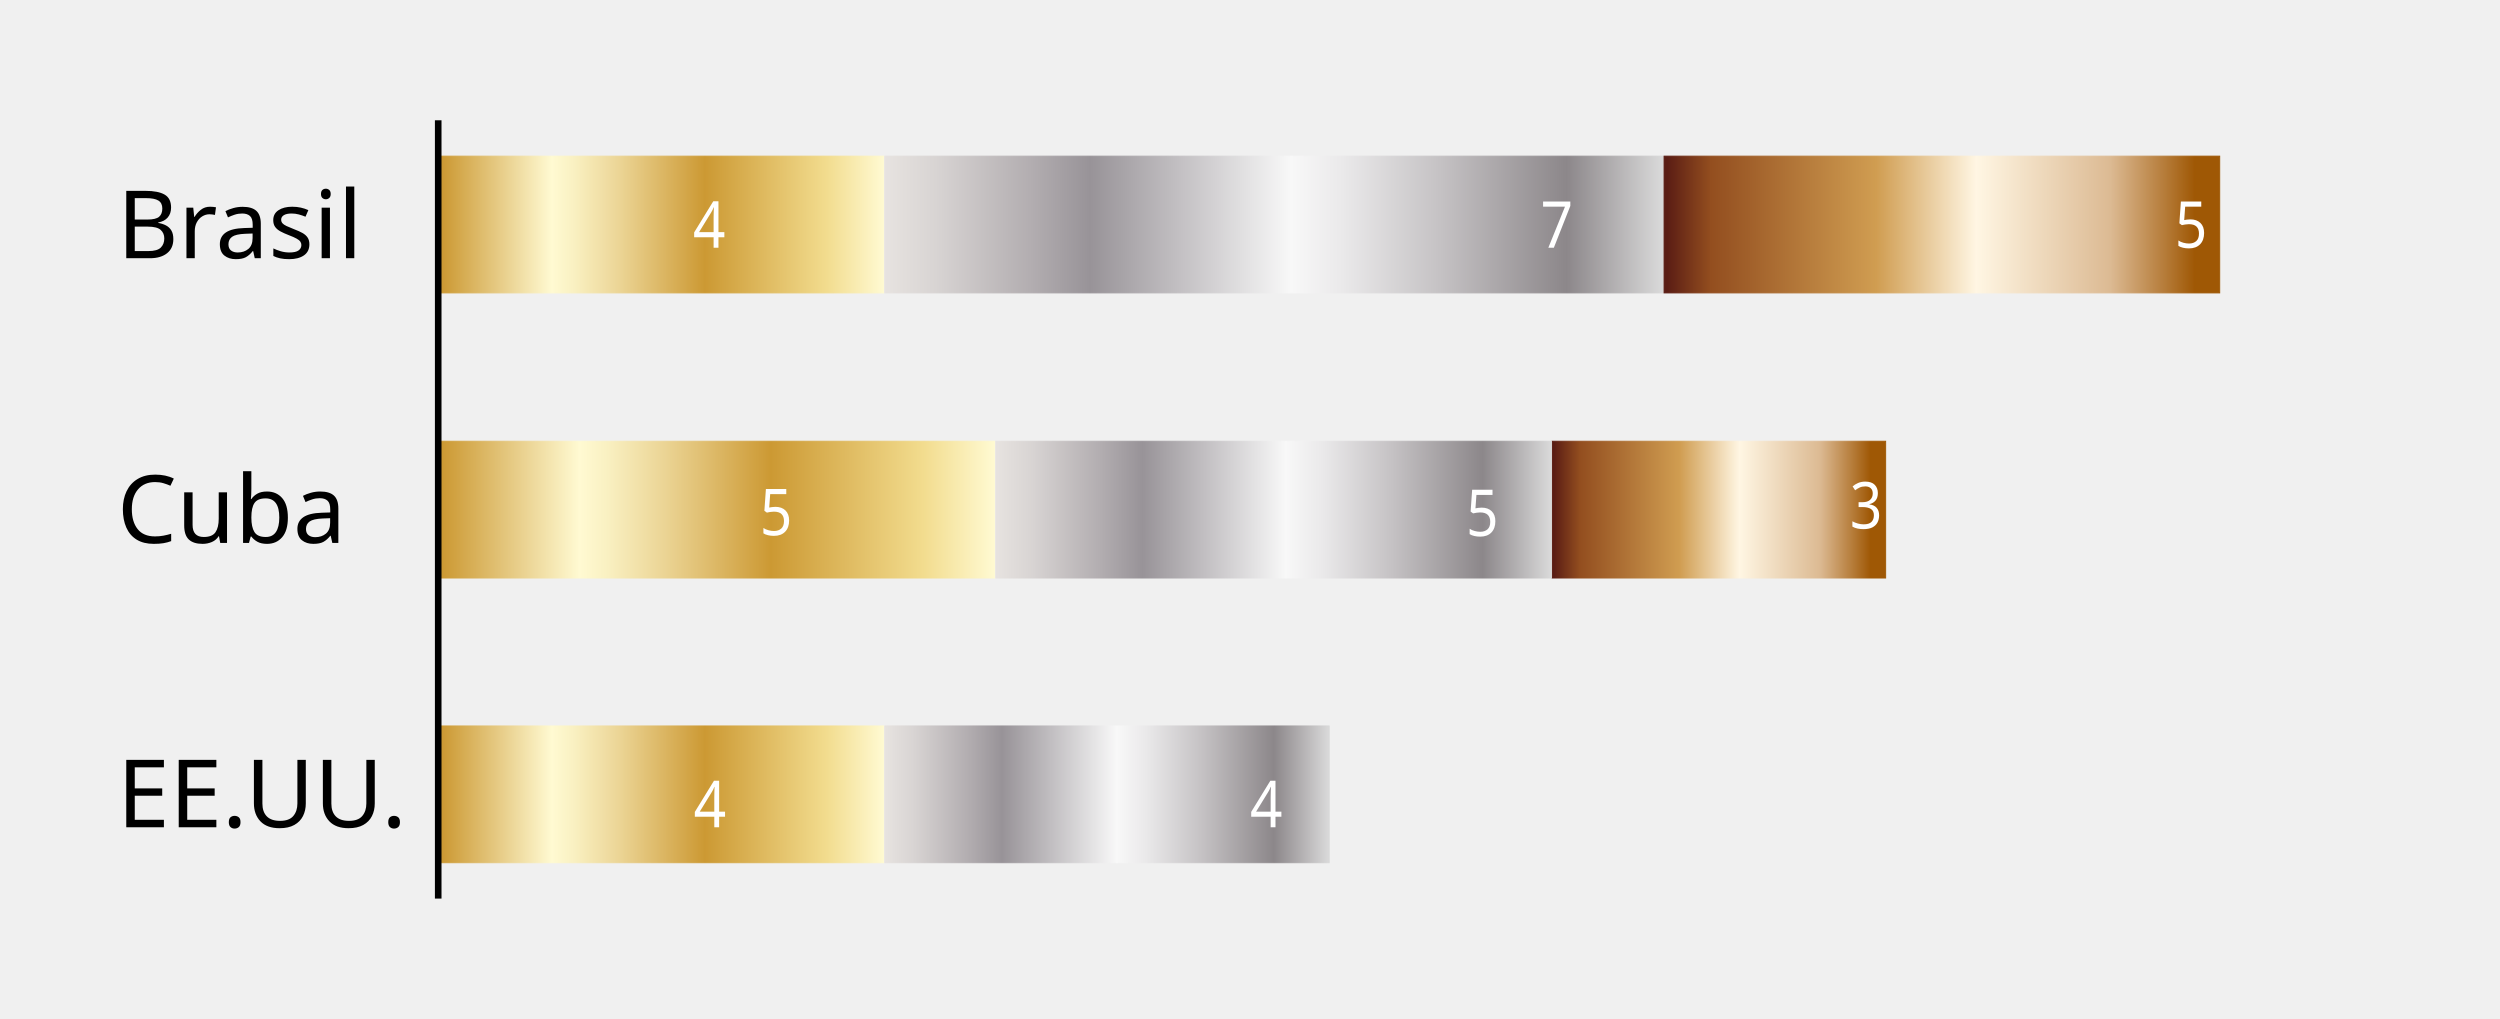
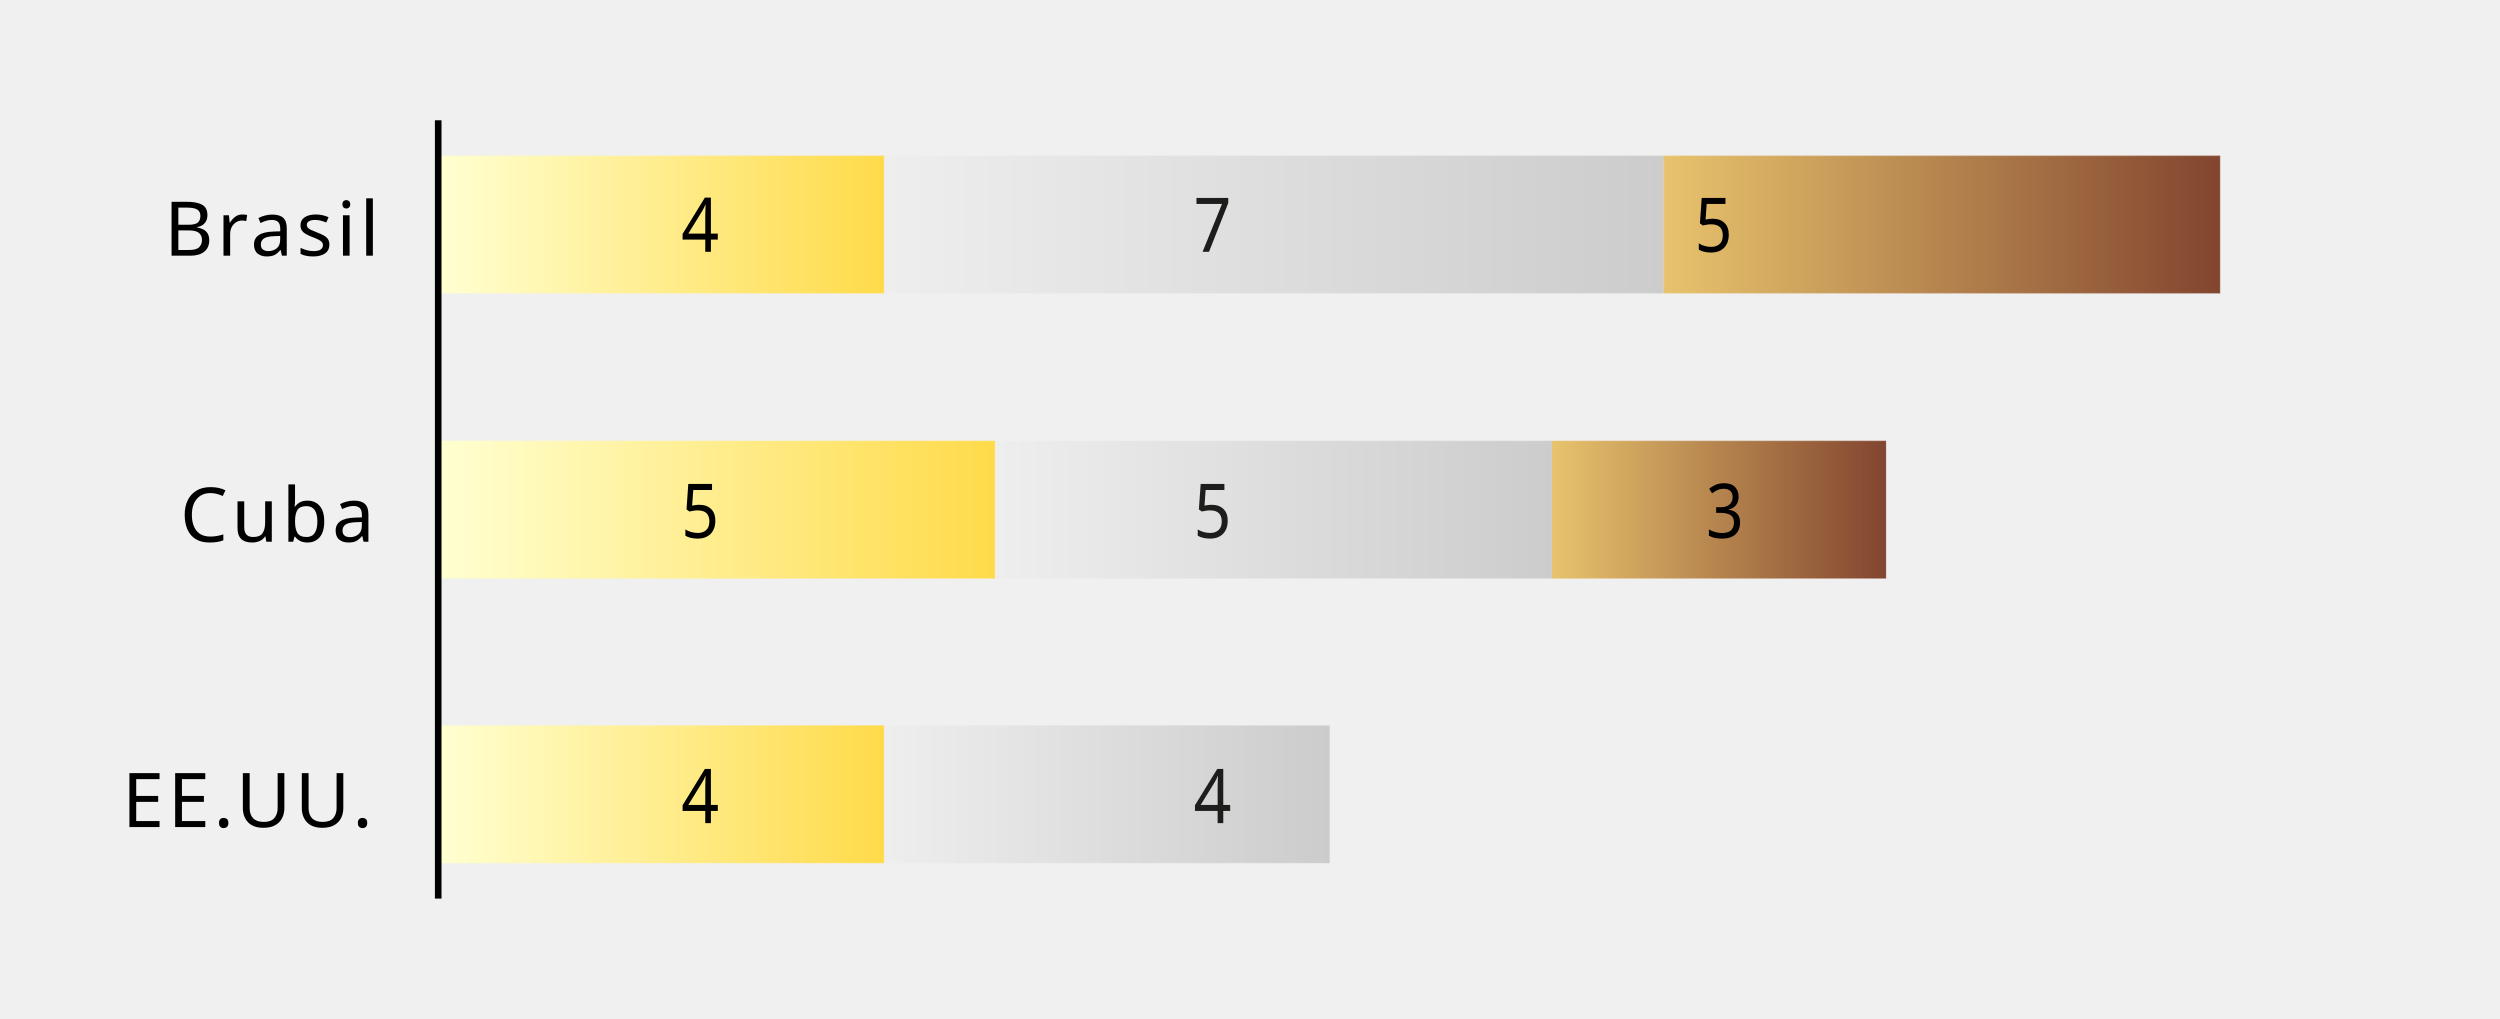
<svg xmlns="http://www.w3.org/2000/svg" version="1.1" id="Capa_1" x="0px" y="0px" viewBox="0 0 2650 1080" style="enable-background:new 0 0 2650 1080;" xml:space="preserve">
  <style type="text/css">
- 	.st0{fill:none;}
- 	.st1{font-family:'ArialMT';}
- 	.st2{font-size:100px;}
+ 	.st0{font-family:'ArialMT';}
+ 	.st1{font-size:80px;}
+ 	.st2{letter-spacing:4;}
	.st3{fill:url(#SVGID_1_);}
- 	.st4{fill:url(#SVGID_00000131355145381707345950000012906121665597026985_);}
- 	.st5{fill:url(#SVGID_00000075156181656486161930000008231121547058672008_);}
- 	.st6{fill:url(#SVGID_00000171694065031694822910000006576820303760688544_);}
- 	.st7{fill:url(#SVGID_00000165207002340652719020000013136944234127197323_);}
- 	.st8{fill:url(#SVGID_00000158749289908415627000000015870513301849395894_);}
- 	.st9{fill:url(#SVGID_00000158015156312520582080000015738140139470641803_);}
- 	.st10{fill:url(#SVGID_00000180364648911664427610000014873700160459404473_);}
- 	.st11{fill:url(#SVGID_00000005243111634915754110000009647755289960884381_);}
- 	.st12{fill:url(#SVGID_00000163068264064927039130000016256375497261931674_);}
- 	.st13{fill:url(#SVGID_00000077316782910217024870000002962811541602394296_);}
- 	.st14{fill:url(#SVGID_00000131326901802503224700000017441518855399499951_);}
- 	.st15{fill:url(#SVGID_00000178194570131781956060000006054354242367558324_);}
- 	.st16{fill:url(#SVGID_00000089563130049563153120000000977584431454489232_);}
- 	.st17{fill:url(#SVGID_00000104700896135536215570000014031350768943844002_);}
- 	.st18{fill:url(#SVGID_00000011032591573232187050000003448711514355195801_);}
+ 	.st4{fill:url(#SVGID_2_);}
+ 	.st5{fill:url(#SVGID_3_);}
+ 	.st6{fill:url(#SVGID_4_);}
+ 	.st7{fill:url(#SVGID_5_);}
+ 	.st8{fill:url(#SVGID_6_);}
+ 	.st9{fill:url(#SVGID_7_);}
+ 	.st10{fill:url(#SVGID_8_);}
+ 	.st11{fill:url(#SVGID_9_);}
+ 	.st12{fill:url(#SVGID_10_);}
+ 	.st13{fill:url(#SVGID_11_);}
+ 	.st14{fill:url(#SVGID_12_);}
+ 	.st15{fill:url(#SVGID_13_);}
+ 	.st16{fill:url(#SVGID_14_);}
+ 	.st17{fill:url(#SVGID_15_);}
+ 	.st18{fill:url(#SVGID_16_);}
	.st19{fill:none;stroke:#000000;stroke-width:7;stroke-miterlimit:10;}
- 	.st20{fill:#FFFFFF;}
- 	.st21{font-size:68.651px;}
+ 	.st20{font-family:'Arial-BoldMT';}
+ 	.st21{fill:#1D1D1B;}
</style>
  <g id="Capa_1_00000133518754864343391700000009589650881273622192_">
</g>
-   <g id="Capa_2_00000033359018279422212680000007235940361987844251_">
-     <rect x="129.1" y="805.9" class="st0" width="305.7" height="72" />
-     <text transform="matrix(1 0 0 1 124.1459 876.8979)" class="st1 st2">EE.UU.</text>
-     <rect x="129.1" y="504.5" class="st0" width="305.7" height="72" />
-     <text transform="matrix(1 0 0 1 124.1459 575.499)" class="st1 st2">Cuba</text>
-     <g>
-       <linearGradient id="SVGID_1_" gradientUnits="userSpaceOnUse" x1="465.9" y1="842" x2="936.9" y2="842">
-         <stop offset="5.618000e-03" style="stop-color:#CC9933" />
-         <stop offset="0.253" style="stop-color:#FFFAD2" />
-         <stop offset="0.304" style="stop-color:#F9F0C1" />
-         <stop offset="0.407" style="stop-color:#EBD494" />
-         <stop offset="0.549" style="stop-color:#D4A84C" />
-         <stop offset="0.597" style="stop-color:#CC9933" />
-         <stop offset="0.871" style="stop-color:#F2DC8E" />
-         <stop offset="1" style="stop-color:#FFFAD2" />
-       </linearGradient>
-       <rect x="465.9" y="769.5" class="st3" width="471" height="145" />
-       <linearGradient id="SVGID_00000121238348420034751600000003473570017867167165_" gradientUnits="userSpaceOnUse" x1="465.4" y1="842" x2="937.4" y2="842">
-         <stop offset="5.618000e-03" style="stop-color:#CC9933" />
-         <stop offset="0.253" style="stop-color:#FFFAD2" />
-         <stop offset="0.304" style="stop-color:#F9F0C1" />
-         <stop offset="0.407" style="stop-color:#EBD494" />
-         <stop offset="0.549" style="stop-color:#D4A84C" />
-         <stop offset="0.597" style="stop-color:#CC9933" />
-         <stop offset="0.871" style="stop-color:#F2DC8E" />
-         <stop offset="1" style="stop-color:#FFFAD2" />
-       </linearGradient>
-       <path style="fill:url(#SVGID_00000121238348420034751600000003473570017867167165_);" d="M936.4,770v144h-470V770H936.4     M937.4,769h-472v146h472V769L937.4,769z" />
-     </g>
-     <g>
-       <linearGradient id="SVGID_00000066481999971368325530000009485392974129823153_" gradientUnits="userSpaceOnUse" x1="937.9" y1="842" x2="1408.9" y2="842">
-         <stop offset="0" style="stop-color:#EEEBE9" />
-         <stop offset="0" style="stop-color:#E7E3E0" />
-         <stop offset="6.494711e-02" style="stop-color:#D8D4D3" />
-         <stop offset="0.189" style="stop-color:#B2ADB0" />
-         <stop offset="0.264" style="stop-color:#989398" />
-         <stop offset="0.522" style="stop-color:#F8F8F8" />
-         <stop offset="0.588" style="stop-color:#EAE9EA" />
-         <stop offset="0.713" style="stop-color:#C5C2C4" />
-         <stop offset="0.876" style="stop-color:#8C878A" />
-         <stop offset="1" style="stop-color:#DADADA" />
-         <stop offset="1" style="stop-color:#B2B2B2" />
-       </linearGradient>
-       <rect x="937.9" y="769.5" style="fill:url(#SVGID_00000066481999971368325530000009485392974129823153_);" width="471" height="145" />
-       <linearGradient id="SVGID_00000161631893796798730490000009936501308894151325_" gradientUnits="userSpaceOnUse" x1="937.4" y1="842" x2="1409.4" y2="842">
-         <stop offset="0" style="stop-color:#EEEBE9" />
-         <stop offset="0" style="stop-color:#E7E3E0" />
-         <stop offset="6.494711e-02" style="stop-color:#D8D4D3" />
-         <stop offset="0.189" style="stop-color:#B2ADB0" />
-         <stop offset="0.264" style="stop-color:#989398" />
-         <stop offset="0.522" style="stop-color:#F8F8F8" />
-         <stop offset="0.588" style="stop-color:#EAE9EA" />
-         <stop offset="0.713" style="stop-color:#C5C2C4" />
-         <stop offset="0.876" style="stop-color:#8C878A" />
-         <stop offset="1" style="stop-color:#DADADA" />
-         <stop offset="1" style="stop-color:#B2B2B2" />
-       </linearGradient>
-       <path style="fill:url(#SVGID_00000161631893796798730490000009936501308894151325_);" d="M1408.4,770v144h-470V770H1408.4     M1409.4,769h-472v146h472V769L1409.4,769z" />
-     </g>
-     <rect x="1492" y="789.6" class="st0" width="67.9" height="72" />
-     <rect x="129.1" y="202.7" class="st0" width="305.7" height="72" />
-     <text transform="matrix(1 0 0 1 124.1459 273.7236)" class="st1 st2">Brasil</text>
-     <g>
-       <linearGradient id="SVGID_00000139253120915635882990000005583301644838892691_" gradientUnits="userSpaceOnUse" x1="1645.2" y1="540.2" x2="1998.8" y2="540.2">
-         <stop offset="5.618000e-03" style="stop-color:#5B1D14" />
-         <stop offset="8.427000e-02" style="stop-color:#934E1F" />
-         <stop offset="0.382" style="stop-color:#D09D51" />
-         <stop offset="0.562" style="stop-color:#FFF6E3" />
-         <stop offset="0.803" style="stop-color:#DCBA93" />
-         <stop offset="0.902" style="stop-color:#B57B38" />
-         <stop offset="0.955" style="stop-color:#9F5805" />
-       </linearGradient>
-       <rect x="1645.2" y="467.7" style="fill:url(#SVGID_00000139253120915635882990000005583301644838892691_);" width="353.6" height="145" />
-       <linearGradient id="SVGID_00000180342268225724562960000006920239444023773885_" gradientUnits="userSpaceOnUse" x1="1644.7" y1="540.2" x2="1999.3" y2="540.2">
-         <stop offset="5.618000e-03" style="stop-color:#5B1D14" />
-         <stop offset="8.427000e-02" style="stop-color:#934E1F" />
-         <stop offset="0.382" style="stop-color:#D09D51" />
-         <stop offset="0.562" style="stop-color:#FFF6E3" />
-         <stop offset="0.803" style="stop-color:#DCBA93" />
-         <stop offset="0.902" style="stop-color:#B57B38" />
-         <stop offset="0.955" style="stop-color:#9F5805" />
-       </linearGradient>
-       <path style="fill:url(#SVGID_00000180342268225724562960000006920239444023773885_);" d="M1998.3,468.2v144h-352.6v-144H1998.3     M1999.3,467.2h-354.6v146h354.6V467.2L1999.3,467.2z" />
-     </g>
-     <g>
-       <linearGradient id="SVGID_00000076585367249865574110000000876639593343653554_" gradientUnits="userSpaceOnUse" x1="465.5" y1="540.2" x2="1054.5" y2="540.2">
-         <stop offset="5.618000e-03" style="stop-color:#CC9933" />
-         <stop offset="0.253" style="stop-color:#FFFAD2" />
-         <stop offset="0.304" style="stop-color:#F9F0C1" />
-         <stop offset="0.407" style="stop-color:#EBD494" />
-         <stop offset="0.549" style="stop-color:#D4A84C" />
-         <stop offset="0.597" style="stop-color:#CC9933" />
-         <stop offset="0.871" style="stop-color:#F2DC8E" />
-         <stop offset="1" style="stop-color:#FFFAD2" />
-       </linearGradient>
-       <rect x="465.5" y="467.7" style="fill:url(#SVGID_00000076585367249865574110000000876639593343653554_);" width="589" height="145" />
-       <linearGradient id="SVGID_00000012465473769639479720000003786244462508906627_" gradientUnits="userSpaceOnUse" x1="465" y1="540.2" x2="1055" y2="540.2">
-         <stop offset="5.618000e-03" style="stop-color:#CC9933" />
-         <stop offset="0.253" style="stop-color:#FFFAD2" />
-         <stop offset="0.304" style="stop-color:#F9F0C1" />
-         <stop offset="0.407" style="stop-color:#EBD494" />
-         <stop offset="0.549" style="stop-color:#D4A84C" />
-         <stop offset="0.597" style="stop-color:#CC9933" />
-         <stop offset="0.871" style="stop-color:#F2DC8E" />
-         <stop offset="1" style="stop-color:#FFFAD2" />
-       </linearGradient>
-       <path style="fill:url(#SVGID_00000012465473769639479720000003786244462508906627_);" d="M1054,468.2v144H466v-144H1054     M1055,467.2H465v146h590V467.2L1055,467.2z" />
-     </g>
-     <g>
-       <linearGradient id="SVGID_00000045585163706759324890000000943161366632005784_" gradientUnits="userSpaceOnUse" x1="1055.5" y1="540.2" x2="1644.5" y2="540.2">
-         <stop offset="0" style="stop-color:#EEEBE9" />
-         <stop offset="0" style="stop-color:#E7E3E0" />
-         <stop offset="6.494711e-02" style="stop-color:#D8D4D3" />
-         <stop offset="0.189" style="stop-color:#B2ADB0" />
-         <stop offset="0.264" style="stop-color:#989398" />
-         <stop offset="0.522" style="stop-color:#F8F8F8" />
-         <stop offset="0.588" style="stop-color:#EAE9EA" />
-         <stop offset="0.713" style="stop-color:#C5C2C4" />
-         <stop offset="0.876" style="stop-color:#8C878A" />
-         <stop offset="1" style="stop-color:#DADADA" />
-         <stop offset="1" style="stop-color:#B2B2B2" />
-       </linearGradient>
-       <rect x="1055.5" y="467.7" style="fill:url(#SVGID_00000045585163706759324890000000943161366632005784_);" width="589" height="145" />
-       <linearGradient id="SVGID_00000011748334965579861800000000353763350344733846_" gradientUnits="userSpaceOnUse" x1="1055" y1="540.2" x2="1645" y2="540.2">
-         <stop offset="0" style="stop-color:#EEEBE9" />
-         <stop offset="0" style="stop-color:#E7E3E0" />
-         <stop offset="6.494711e-02" style="stop-color:#D8D4D3" />
-         <stop offset="0.189" style="stop-color:#B2ADB0" />
-         <stop offset="0.264" style="stop-color:#989398" />
-         <stop offset="0.522" style="stop-color:#F8F8F8" />
-         <stop offset="0.588" style="stop-color:#EAE9EA" />
-         <stop offset="0.713" style="stop-color:#C5C2C4" />
-         <stop offset="0.876" style="stop-color:#8C878A" />
-         <stop offset="1" style="stop-color:#DADADA" />
-         <stop offset="1" style="stop-color:#B2B2B2" />
-       </linearGradient>
-       <path style="fill:url(#SVGID_00000011748334965579861800000000353763350344733846_);" d="M1644,468.2v144h-588v-144H1644     M1645,467.2h-590v146h590V467.2L1645,467.2z" />
-     </g>
-     <rect x="2081" y="488.2" class="st0" width="67.9" height="72" />
-     <g>
-       <linearGradient id="SVGID_00000071539136538092192810000015624340475292334271_" gradientUnits="userSpaceOnUse" x1="465.9" y1="238" x2="936.9" y2="238">
-         <stop offset="5.618000e-03" style="stop-color:#CC9933" />
-         <stop offset="0.253" style="stop-color:#FFFAD2" />
-         <stop offset="0.304" style="stop-color:#F9F0C1" />
-         <stop offset="0.407" style="stop-color:#EBD494" />
-         <stop offset="0.549" style="stop-color:#D4A84C" />
-         <stop offset="0.597" style="stop-color:#CC9933" />
-         <stop offset="0.871" style="stop-color:#F2DC8E" />
-         <stop offset="1" style="stop-color:#FFFAD2" />
-       </linearGradient>
-       <rect x="465.9" y="165.5" style="fill:url(#SVGID_00000071539136538092192810000015624340475292334271_);" width="471" height="145" />
-       <linearGradient id="SVGID_00000089560141808439492690000016372888988771550903_" gradientUnits="userSpaceOnUse" x1="465.4" y1="238" x2="937.4" y2="238">
-         <stop offset="5.618000e-03" style="stop-color:#CC9933" />
-         <stop offset="0.253" style="stop-color:#FFFAD2" />
-         <stop offset="0.304" style="stop-color:#F9F0C1" />
-         <stop offset="0.407" style="stop-color:#EBD494" />
-         <stop offset="0.549" style="stop-color:#D4A84C" />
-         <stop offset="0.597" style="stop-color:#CC9933" />
-         <stop offset="0.871" style="stop-color:#F2DC8E" />
-         <stop offset="1" style="stop-color:#FFFAD2" />
-       </linearGradient>
-       <path style="fill:url(#SVGID_00000089560141808439492690000016372888988771550903_);" d="M936.4,166v144h-470V166H936.4     M937.4,165h-472v146h472V165L937.4,165z" />
-     </g>
-     <g>
-       <linearGradient id="SVGID_00000134245999181893810700000012940112860019907460_" gradientUnits="userSpaceOnUse" x1="937.9" y1="238" x2="1762.9" y2="238">
-         <stop offset="0" style="stop-color:#EEEBE9" />
-         <stop offset="0" style="stop-color:#E7E3E0" />
-         <stop offset="6.494711e-02" style="stop-color:#D8D4D3" />
-         <stop offset="0.189" style="stop-color:#B2ADB0" />
-         <stop offset="0.264" style="stop-color:#989398" />
-         <stop offset="0.522" style="stop-color:#F8F8F8" />
-         <stop offset="0.588" style="stop-color:#EAE9EA" />
-         <stop offset="0.713" style="stop-color:#C5C2C4" />
-         <stop offset="0.876" style="stop-color:#8C878A" />
-         <stop offset="1" style="stop-color:#DADADA" />
-         <stop offset="1" style="stop-color:#B2B2B2" />
-       </linearGradient>
-       <rect x="937.9" y="165.5" style="fill:url(#SVGID_00000134245999181893810700000012940112860019907460_);" width="825" height="145" />
-       <linearGradient id="SVGID_00000035495205597044737170000012314131883382487973_" gradientUnits="userSpaceOnUse" x1="937.4" y1="238" x2="1763.4" y2="238">
-         <stop offset="0" style="stop-color:#EEEBE9" />
-         <stop offset="0" style="stop-color:#E7E3E0" />
-         <stop offset="6.494711e-02" style="stop-color:#D8D4D3" />
-         <stop offset="0.189" style="stop-color:#B2ADB0" />
-         <stop offset="0.264" style="stop-color:#989398" />
-         <stop offset="0.522" style="stop-color:#F8F8F8" />
-         <stop offset="0.588" style="stop-color:#EAE9EA" />
-         <stop offset="0.713" style="stop-color:#C5C2C4" />
-         <stop offset="0.876" style="stop-color:#8C878A" />
-         <stop offset="1" style="stop-color:#DADADA" />
-         <stop offset="1" style="stop-color:#B2B2B2" />
-       </linearGradient>
-       <path style="fill:url(#SVGID_00000035495205597044737170000012314131883382487973_);" d="M1762.4,166v144h-824V166H1762.4     M1763.4,165h-826v146h826V165L1763.4,165z" />
-     </g>
-     <rect x="2436" y="186.4" class="st0" width="67.9" height="72" />
-     <g>
-       <linearGradient id="SVGID_00000004523273548425421680000001287728288487930499_" gradientUnits="userSpaceOnUse" x1="1763.9" y1="238" x2="2352.9" y2="238">
-         <stop offset="5.618000e-03" style="stop-color:#5B1D14" />
-         <stop offset="8.427000e-02" style="stop-color:#934E1F" />
-         <stop offset="0.382" style="stop-color:#D09D51" />
-         <stop offset="0.562" style="stop-color:#FFF6E3" />
-         <stop offset="0.803" style="stop-color:#DCBA93" />
-         <stop offset="0.902" style="stop-color:#B57B38" />
-         <stop offset="0.955" style="stop-color:#9F5805" />
-       </linearGradient>
-       <rect x="1763.9" y="165.5" style="fill:url(#SVGID_00000004523273548425421680000001287728288487930499_);" width="589" height="145" />
-       <linearGradient id="SVGID_00000098917714595110616300000004473311006737942968_" gradientUnits="userSpaceOnUse" x1="1763.4" y1="238" x2="2353.4" y2="238">
-         <stop offset="5.618000e-03" style="stop-color:#5B1D14" />
-         <stop offset="8.427000e-02" style="stop-color:#934E1F" />
-         <stop offset="0.382" style="stop-color:#D09D51" />
-         <stop offset="0.562" style="stop-color:#FFF6E3" />
-         <stop offset="0.803" style="stop-color:#DCBA93" />
-         <stop offset="0.902" style="stop-color:#B57B38" />
-         <stop offset="0.955" style="stop-color:#9F5805" />
-       </linearGradient>
-       <path style="fill:url(#SVGID_00000098917714595110616300000004473311006737942968_);" d="M2352.4,166v144h-588V166H2352.4     M2353.4,165h-590v146h590V165L2353.4,165z" />
-     </g>
-     <line class="st19" x1="464.5" y1="127.5" x2="464.5" y2="952.5" />
-     <text transform="matrix(0.8784 0 0 1 734.5381 262.6161)" class="st20 st1 st21">4</text>
-     <text transform="matrix(0.8784 0 0 1 735.2616 876.8978)" class="st20 st1 st21">4</text>
-     <text transform="matrix(0.8784 0 0 1 805.4111 567.3341)" class="st20 st1 st21">5</text>
-     <text transform="matrix(0.8784 0 0 1 1325 876.8982)" class="st20 st1 st21">4</text>
-     <text transform="matrix(0.8784 0 0 1 1554.026 568.157)" class="st20 st1 st21">5</text>
-     <text transform="matrix(0.8784 0 0 1 1633.013 262.6161)" class="st20 st1 st21">7</text>
-     <text transform="matrix(0.8784 0 0 1 2305.295 262.6161)" class="st20 st1 st21">5</text>
-     <text transform="matrix(0.8784 0 0 1 1960.808 560.1996)" class="st20 st1 st21">3</text>
+   <text transform="matrix(1 0 0 1 129.4271 876.6645)" class="st0 st1 st2">EE.UU.</text>
+   <text transform="matrix(1 0 0 1 190.8959 574.2656)" class="st0 st1 st2">Cuba</text>
+   <g>
+     <linearGradient id="SVGID_1_" gradientUnits="userSpaceOnUse" x1="465.9" y1="842" x2="936.9" y2="842">
+       <stop offset="0" style="stop-color:#FFFFD1" />
+       <stop offset="1" style="stop-color:#FFDB4A" />
+     </linearGradient>
+     <rect x="465.9" y="769.5" class="st3" width="471" height="145" />
+     <linearGradient id="SVGID_2_" gradientUnits="userSpaceOnUse" x1="465.4" y1="842" x2="937.4" y2="842">
+       <stop offset="0" style="stop-color:#FFFFD1" />
+       <stop offset="1" style="stop-color:#FFDB4A" />
+     </linearGradient>
+     <path class="st4" d="M936.4,770v144h-470V770H936.4 M937.4,769h-472v146h472V769L937.4,769z" />
  </g>
+   <g>
+     <linearGradient id="SVGID_3_" gradientUnits="userSpaceOnUse" x1="937.9" y1="842" x2="1408.9" y2="842">
+       <stop offset="0" style="stop-color:#EEEEEE" />
+       <stop offset="1" style="stop-color:#CCCCCC" />
+     </linearGradient>
+     <rect x="937.9" y="769.5" class="st5" width="471" height="145" />
+     <linearGradient id="SVGID_4_" gradientUnits="userSpaceOnUse" x1="937.4" y1="842" x2="1409.4" y2="842">
+       <stop offset="0" style="stop-color:#EEEEEE" />
+       <stop offset="1" style="stop-color:#CCCCCC" />
+     </linearGradient>
+     <path class="st6" d="M1408.4,770v144h-470V770H1408.4 M1409.4,769h-472v146h472V769L1409.4,769z" />
+   </g>
+   <text transform="matrix(1 0 0 1 174.1068 271.043)" class="st0 st1 st2">Brasil</text>
+   <g>
+     <linearGradient id="SVGID_5_" gradientUnits="userSpaceOnUse" x1="1645.2" y1="539.8" x2="1998.8" y2="539.8" gradientTransform="matrix(1 0 0 -1 0 1080)">
+       <stop offset="0" style="stop-color:#E8C36D" />
+       <stop offset="1" style="stop-color:#82452F" />
+     </linearGradient>
+     <rect x="1645.2" y="467.7" class="st7" width="353.6" height="145" />
+     <linearGradient id="SVGID_6_" gradientUnits="userSpaceOnUse" x1="1644.7" y1="539.8" x2="1999.3" y2="539.8" gradientTransform="matrix(1 0 0 -1 0 1080)">
+       <stop offset="0" style="stop-color:#E8C36D" />
+       <stop offset="1" style="stop-color:#82452F" />
+     </linearGradient>
+     <path class="st8" d="M1998.3,468.2v144h-352.6v-144H1998.3 M1999.3,467.2h-354.6v146h354.6V467.2L1999.3,467.2z" />
+   </g>
+   <g>
+     <linearGradient id="SVGID_7_" gradientUnits="userSpaceOnUse" x1="465.5" y1="540.2" x2="1054.5" y2="540.2">
+       <stop offset="0" style="stop-color:#FFFFD1" />
+       <stop offset="1" style="stop-color:#FFDB4A" />
+     </linearGradient>
+     <rect x="465.5" y="467.7" class="st9" width="589" height="145" />
+     <linearGradient id="SVGID_8_" gradientUnits="userSpaceOnUse" x1="465" y1="540.2" x2="1055" y2="540.2">
+       <stop offset="0" style="stop-color:#FFFFD1" />
+       <stop offset="1" style="stop-color:#FFDB4A" />
+     </linearGradient>
+     <path class="st10" d="M1054,468.2v144H466v-144H1054 M1055,467.2H465v146h590V467.2L1055,467.2z" />
+   </g>
+   <g>
+     <linearGradient id="SVGID_9_" gradientUnits="userSpaceOnUse" x1="1055.5" y1="540.2" x2="1644.5" y2="540.2">
+       <stop offset="0" style="stop-color:#EEEEEE" />
+       <stop offset="1" style="stop-color:#CCCCCC" />
+     </linearGradient>
+     <rect x="1055.5" y="467.7" class="st11" width="589" height="145" />
+     <linearGradient id="SVGID_10_" gradientUnits="userSpaceOnUse" x1="1055" y1="540.2" x2="1645" y2="540.2">
+       <stop offset="0" style="stop-color:#EEEEEE" />
+       <stop offset="1" style="stop-color:#CCCCCC" />
+     </linearGradient>
+     <path class="st12" d="M1644,468.2v144h-588v-144H1644 M1645,467.2h-590v146h590V467.2L1645,467.2z" />
+   </g>
+   <g>
+     <linearGradient id="SVGID_11_" gradientUnits="userSpaceOnUse" x1="465.9" y1="238" x2="936.9" y2="238">
+       <stop offset="0" style="stop-color:#FFFFD1" />
+       <stop offset="1" style="stop-color:#FFDB4A" />
+     </linearGradient>
+     <rect x="465.9" y="165.5" class="st13" width="471" height="145" />
+     <linearGradient id="SVGID_12_" gradientUnits="userSpaceOnUse" x1="465.4" y1="238" x2="937.4" y2="238">
+       <stop offset="0" style="stop-color:#FFFFD1" />
+       <stop offset="1" style="stop-color:#FFDB4A" />
+     </linearGradient>
+     <path class="st14" d="M936.4,166v144h-470V166H936.4 M937.4,165h-472v146h472V165L937.4,165z" />
+   </g>
+   <g>
+     <linearGradient id="SVGID_13_" gradientUnits="userSpaceOnUse" x1="937.9" y1="238" x2="1762.9" y2="238">
+       <stop offset="0" style="stop-color:#EEEEEE" />
+       <stop offset="1" style="stop-color:#CCCCCC" />
+     </linearGradient>
+     <rect x="937.9" y="165.5" class="st15" width="825" height="145" />
+     <linearGradient id="SVGID_14_" gradientUnits="userSpaceOnUse" x1="937.4" y1="238" x2="1763.4" y2="238">
+       <stop offset="0" style="stop-color:#EEEEEE" />
+       <stop offset="1" style="stop-color:#CCCCCC" />
+     </linearGradient>
+     <path class="st16" d="M1762.4,166v144h-824V166H1762.4 M1763.4,165h-826v146h826V165L1763.4,165z" />
+   </g>
+   <g>
+     <linearGradient id="SVGID_15_" gradientUnits="userSpaceOnUse" x1="1763.9" y1="842" x2="2352.9" y2="842" gradientTransform="matrix(1 0 0 -1 0 1080)">
+       <stop offset="0" style="stop-color:#E8C36D" />
+       <stop offset="1" style="stop-color:#82452F" />
+     </linearGradient>
+     <rect x="1763.9" y="165.5" class="st17" width="589" height="145" />
+     <linearGradient id="SVGID_16_" gradientUnits="userSpaceOnUse" x1="1763.4" y1="842" x2="2353.4" y2="842" gradientTransform="matrix(1 0 0 -1 0 1080)">
+       <stop offset="0" style="stop-color:#E8C36D" />
+       <stop offset="1" style="stop-color:#82452F" />
+     </linearGradient>
+     <path class="st18" d="M2352.4,166v144h-588V166H2352.4 M2353.4,165h-590v146h590V165L2353.4,165z" />
+   </g>
+   <line class="st19" x1="464.5" y1="127.5" x2="464.5" y2="952.5" />
+   <text transform="matrix(0.8784 0 0 1 722.0707 266.9023)" class="st20 st1">4</text>
+   <text transform="matrix(0.8784 0 0 1 722.0707 872.5234)" class="st20 st1">4</text>
+   <text transform="matrix(0.8784 0 0 1 722.0707 570.125)" class="st20 st1">5</text>
+   <text transform="matrix(0.8784 0 0 1 1265.183 872.5234)" class="st21 st20 st1">4</text>
+   <text transform="matrix(0.8784 0 0 1 1265.183 570.125)" class="st21 st20 st1">5</text>
+   <text transform="matrix(0.8784 0 0 1 1265.183 266.9023)" class="st21 st20 st1">7</text>
+   <text transform="matrix(0.8784 0 0 1 1796.296 266.9023)" class="st20 st1">5</text>
+   <text transform="matrix(0.8784 0 0 1 1808.296 570.125)" class="st20 st1">3</text>
</svg>
